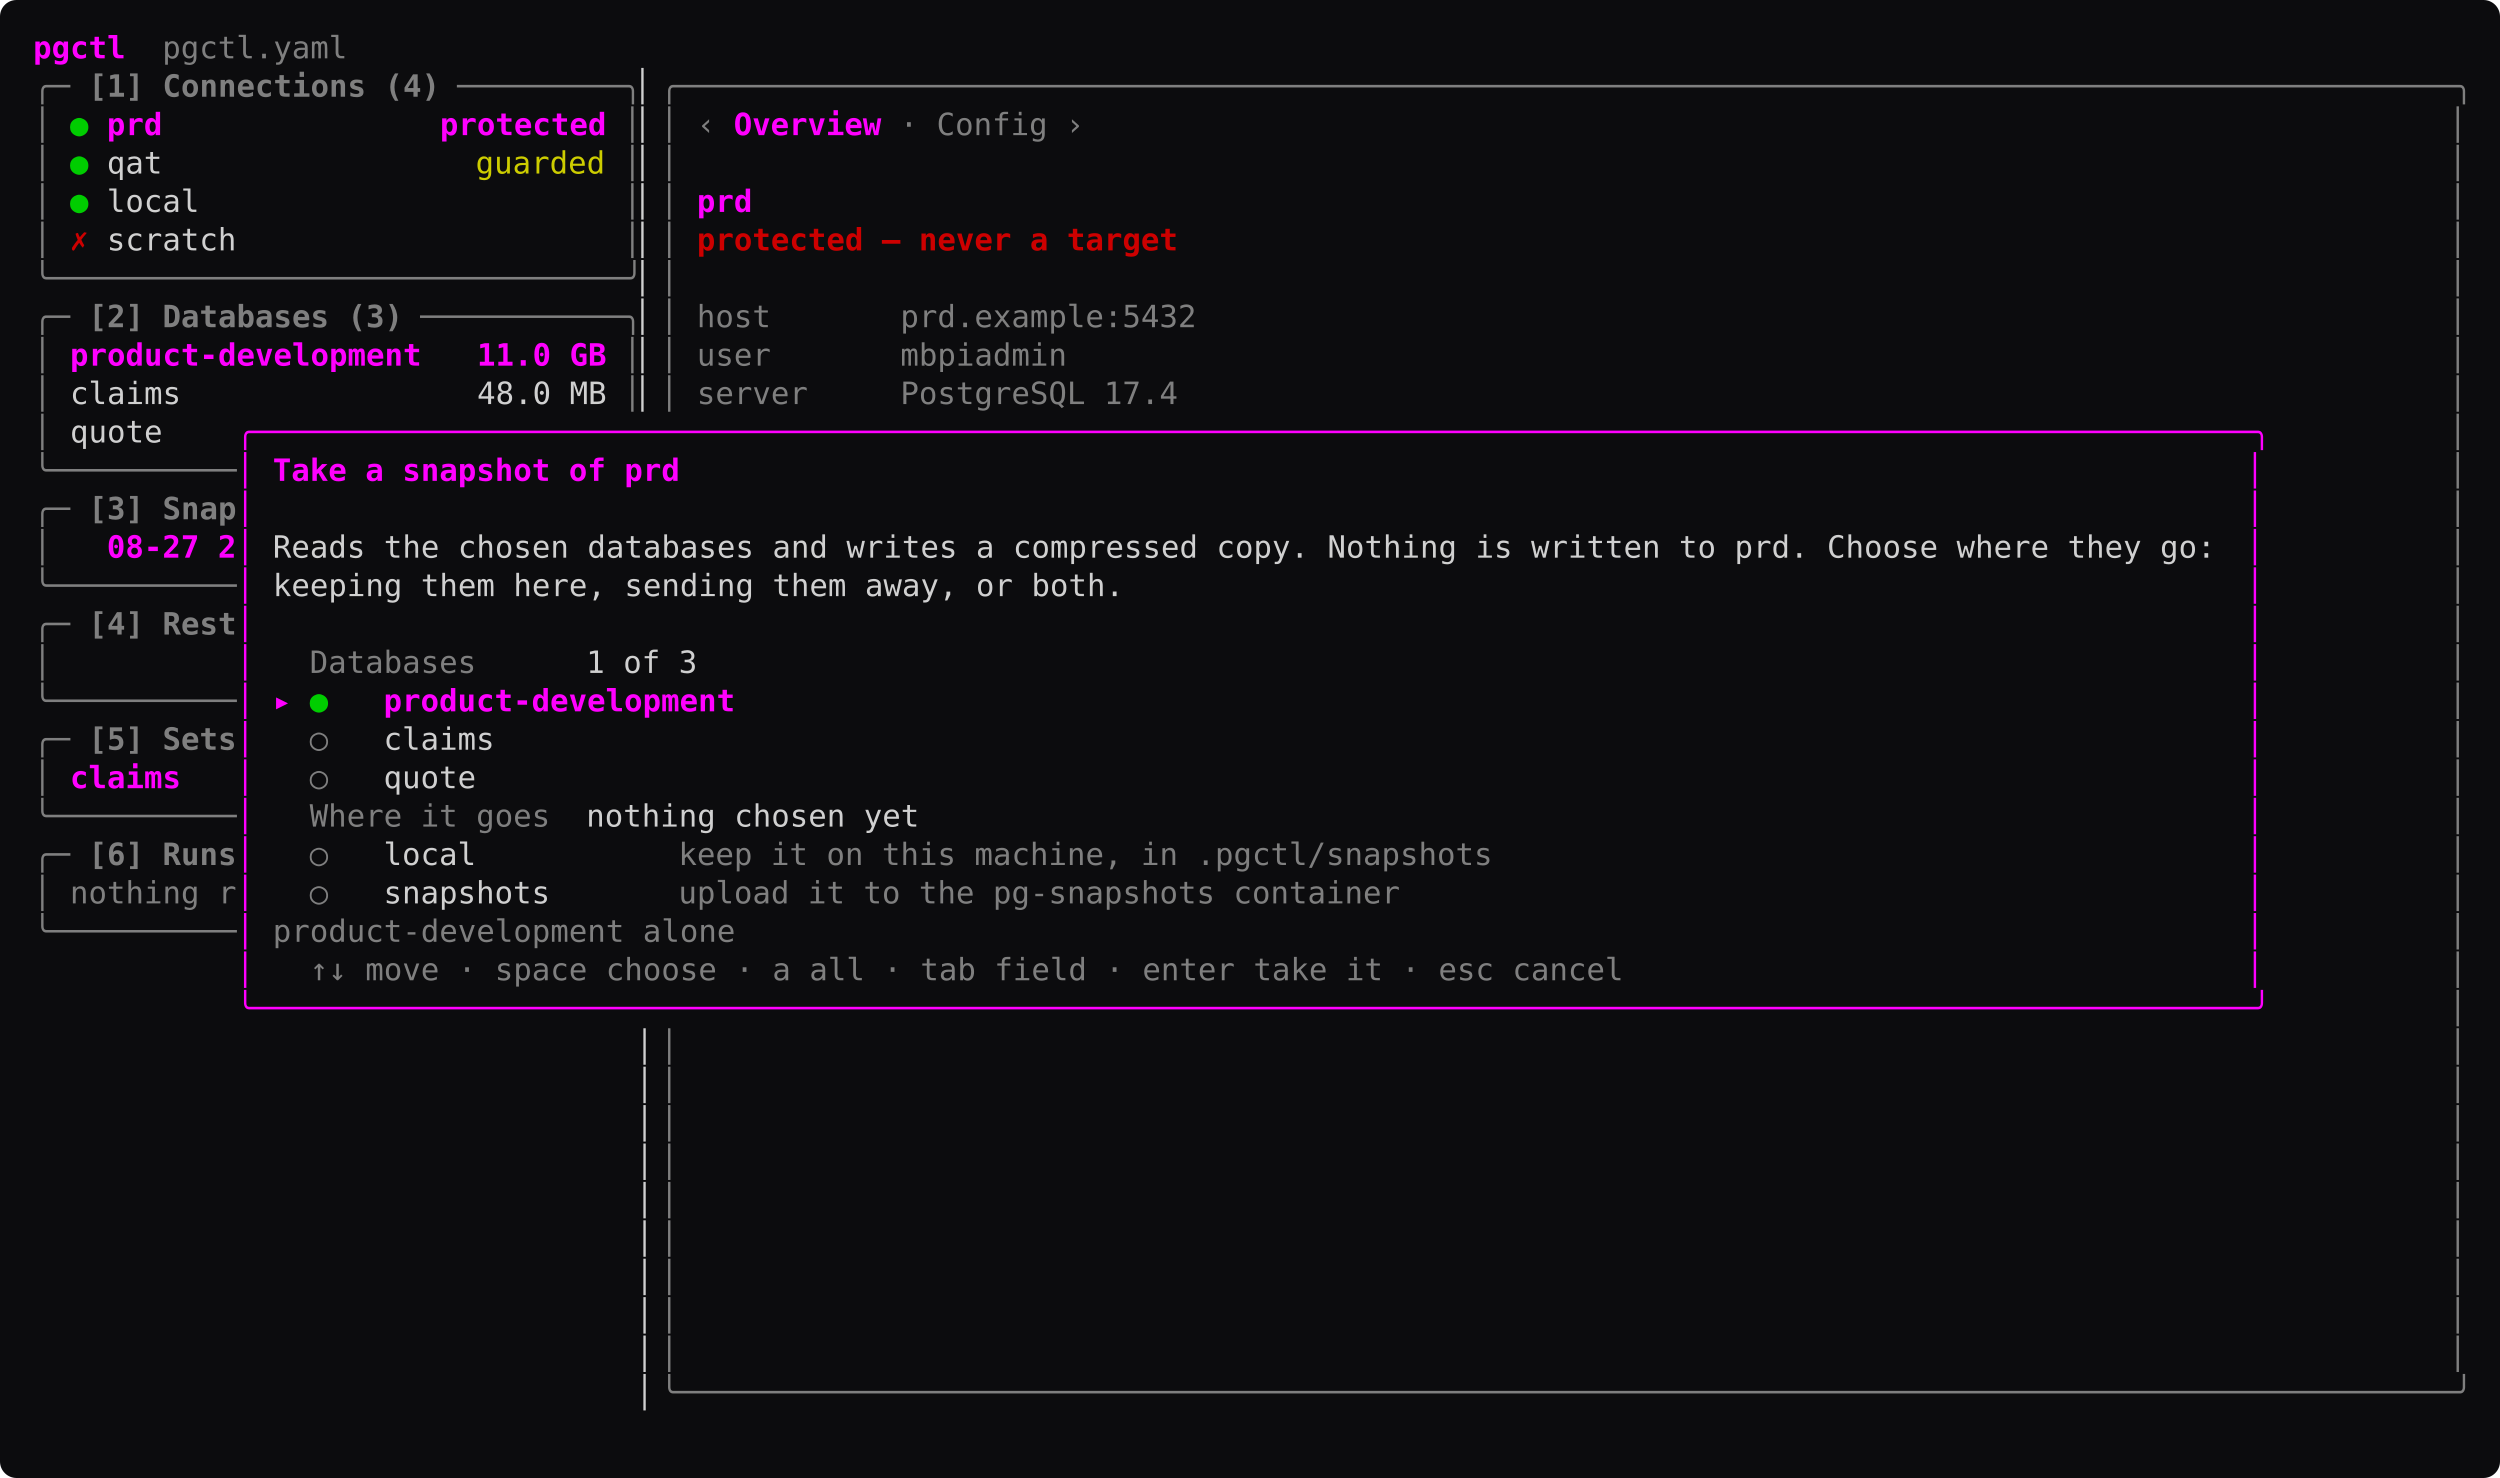
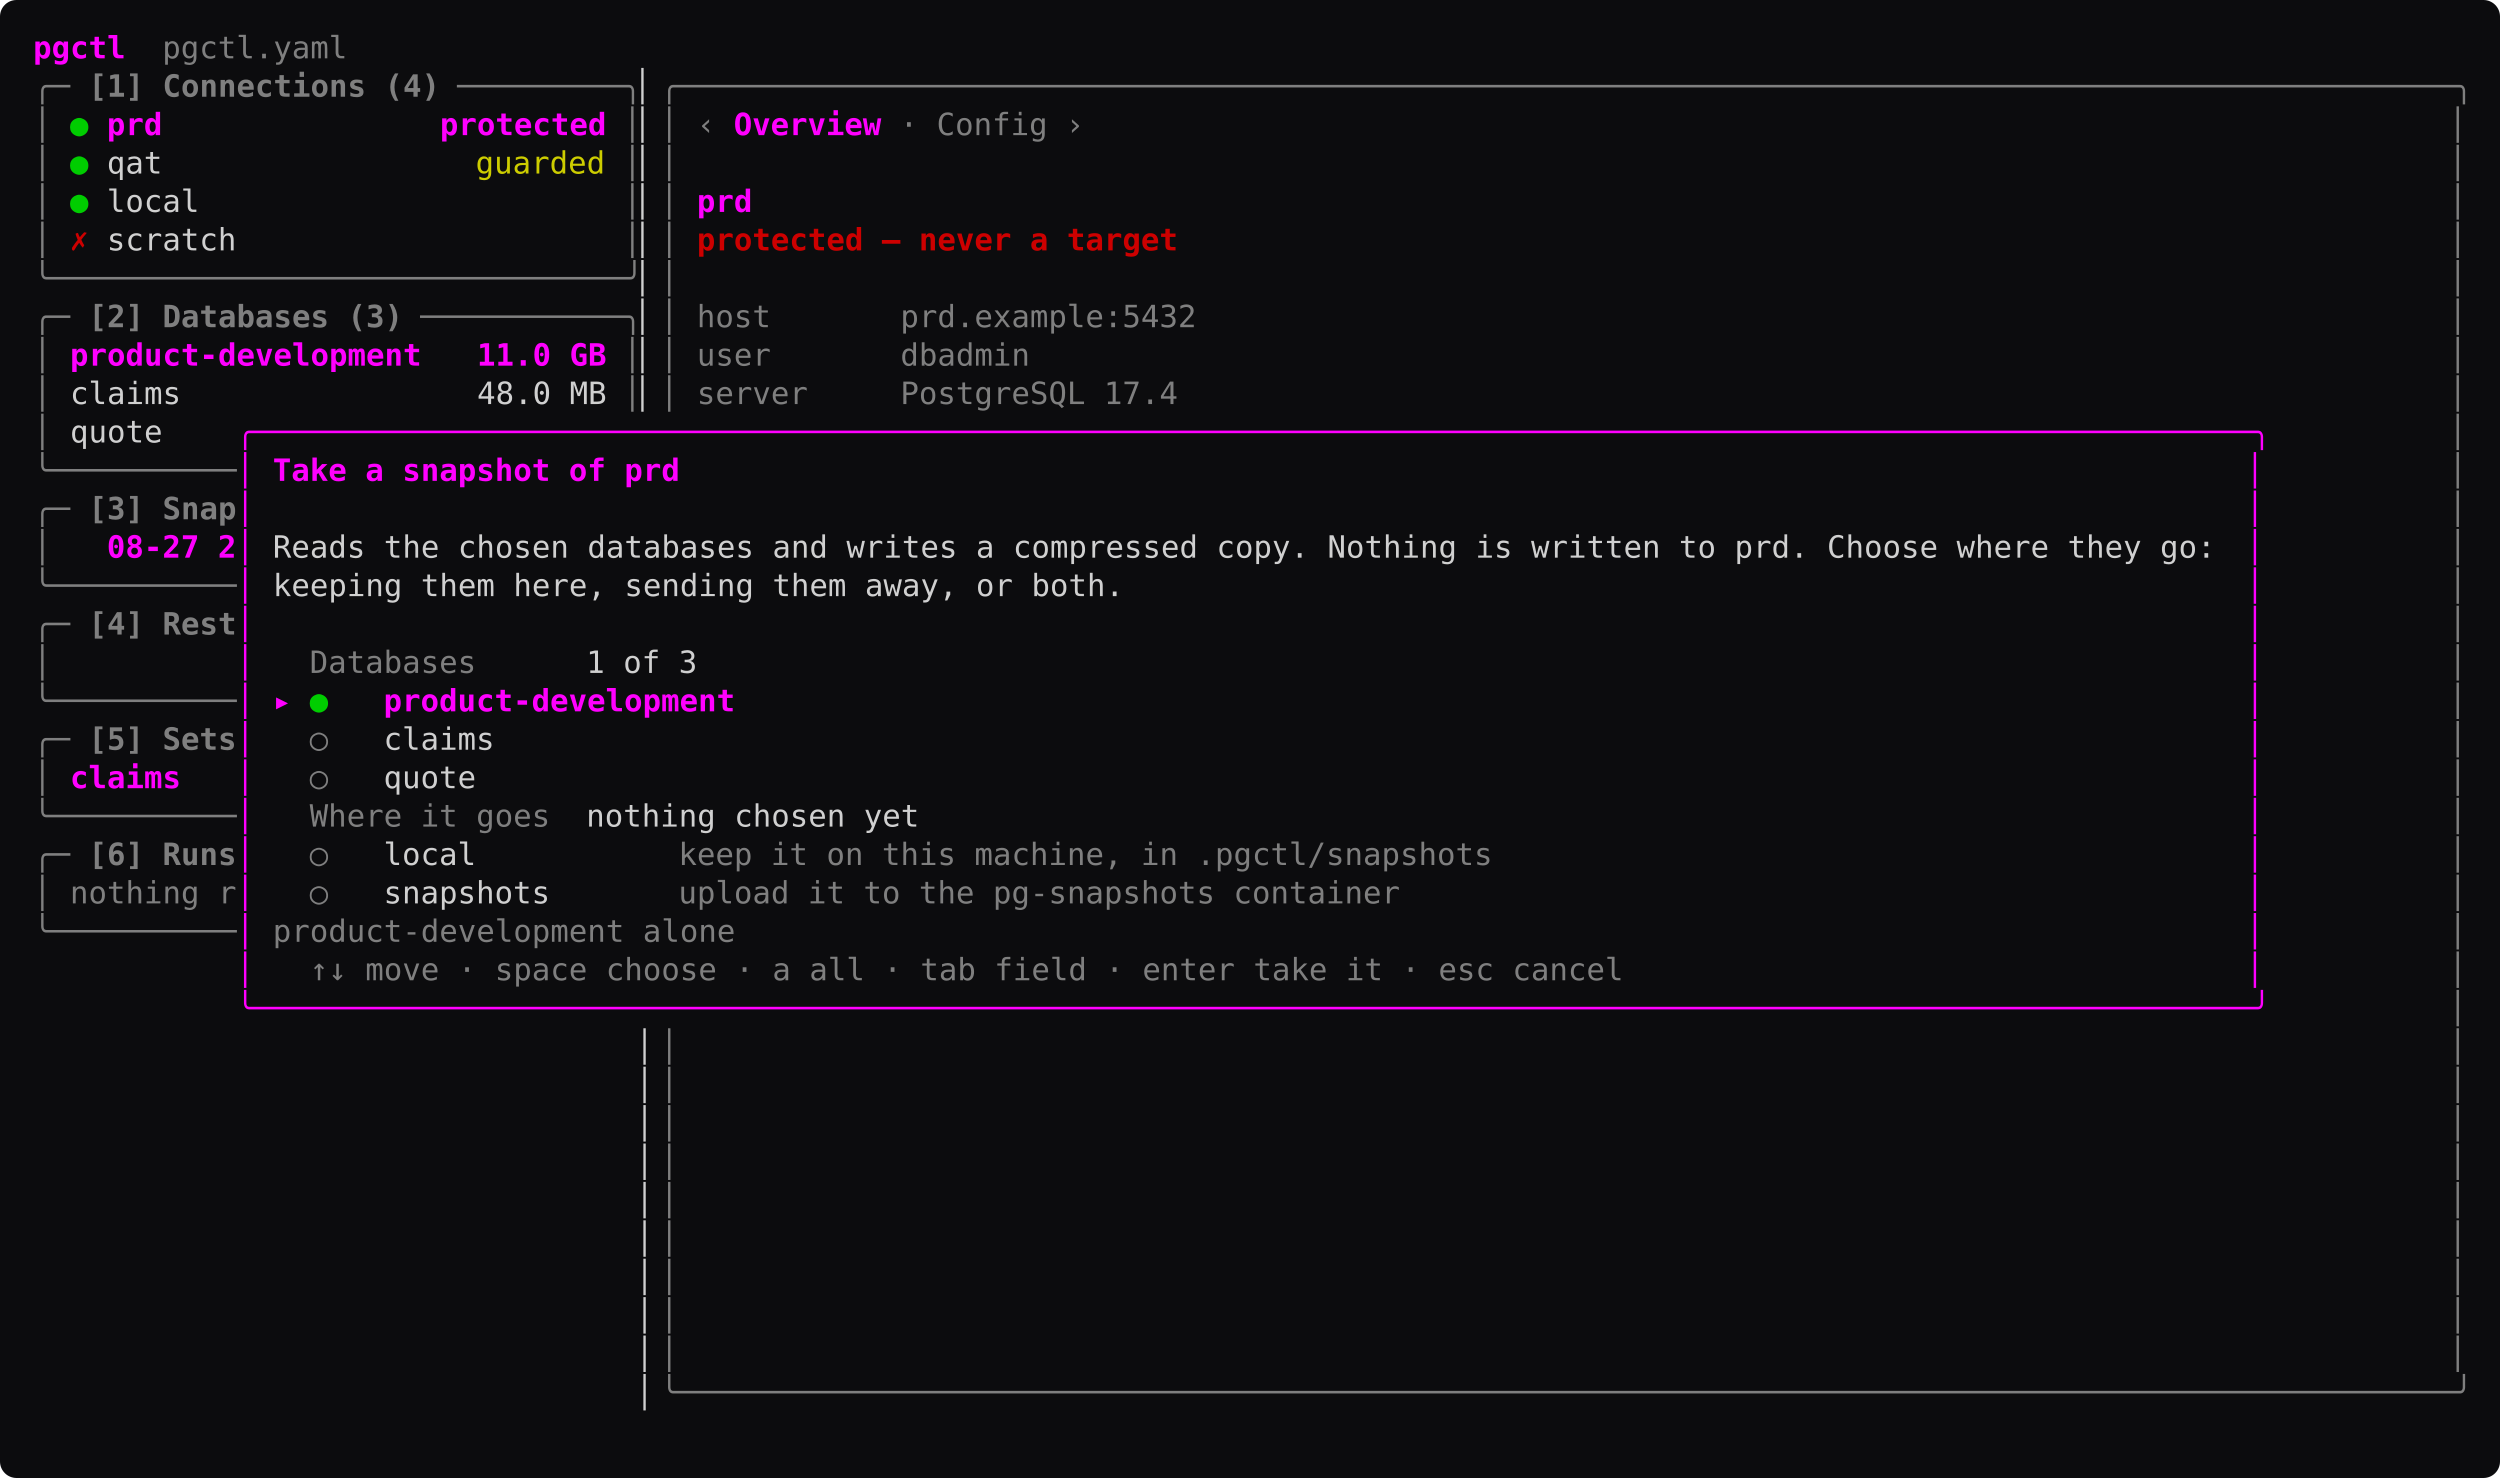
<svg xmlns="http://www.w3.org/2000/svg" width="1057.6" height="625.25" viewBox="0 0 1057.6 625.25" font-family="ui-monospace, 'SF Mono', SFMono-Regular, Menlo, Consolas, 'DejaVu Sans Mono', monospace" font-size="13" role="img">
  <rect width="1057.6" height="625.25" rx="7" fill="#0c0c0e" />
  <text x="14" y="24.68" textLength="39" lengthAdjust="spacing" fill="#ff00ff" font-weight="600" xml:space="preserve">pgctl</text>
  <text x="53" y="24.68" textLength="93.6" lengthAdjust="spacing" fill="#7f7f7f" xml:space="preserve">  pgctl.yaml</text>
  <text x="14" y="40.92" textLength="15.6" lengthAdjust="spacing" fill="#7f7f7f" xml:space="preserve">╭─</text>
  <text x="29.6" y="40.92" textLength="156" lengthAdjust="spacing" fill="#7f7f7f" font-weight="600" xml:space="preserve"> [1] Connections (4)</text>
  <text x="193.4" y="40.92" textLength="78" lengthAdjust="spacing" fill="#7f7f7f" xml:space="preserve">─────────╮</text>
  <text x="271.4" y="40.92" textLength="7.8" lengthAdjust="spacing" fill="#d0d0d0" xml:space="preserve">▏</text>
  <text x="279.2" y="40.92" textLength="764.4" lengthAdjust="spacing" fill="#7f7f7f" xml:space="preserve">╭────────────────────────────────────────────────────────────────────────────────────────────────╮</text>
  <text x="14" y="57.17" textLength="7.8" lengthAdjust="spacing" fill="#7f7f7f" xml:space="preserve">│</text>
  <text x="29.6" y="57.17" textLength="7.8" lengthAdjust="spacing" fill="#00cd00" xml:space="preserve">●</text>
  <text x="45.2" y="57.17" textLength="210.6" lengthAdjust="spacing" fill="#ff00ff" font-weight="600" xml:space="preserve">prd               protected</text>
  <text x="263.6" y="57.17" textLength="7.8" lengthAdjust="spacing" fill="#7f7f7f" xml:space="preserve">│</text>
  <text x="271.4" y="57.17" textLength="7.8" lengthAdjust="spacing" fill="#d0d0d0" xml:space="preserve">▏</text>
  <text x="279.2" y="57.17" textLength="7.8" lengthAdjust="spacing" fill="#7f7f7f" xml:space="preserve">│</text>
  <text x="294.8" y="57.17" textLength="7.8" lengthAdjust="spacing" fill="#7f7f7f" xml:space="preserve">‹</text>
  <text x="310.4" y="57.17" textLength="7.8" lengthAdjust="spacing" fill="#ff00ff" font-weight="600" xml:space="preserve">O</text>
  <text x="318.2" y="57.17" textLength="7.8" lengthAdjust="spacing" fill="#ff00ff" font-weight="600" xml:space="preserve">v</text>
  <text x="326" y="57.17" textLength="7.8" lengthAdjust="spacing" fill="#ff00ff" font-weight="600" xml:space="preserve">e</text>
  <text x="333.8" y="57.17" textLength="7.8" lengthAdjust="spacing" fill="#ff00ff" font-weight="600" xml:space="preserve">r</text>
  <text x="341.6" y="57.17" textLength="7.8" lengthAdjust="spacing" fill="#ff00ff" font-weight="600" xml:space="preserve">v</text>
  <text x="349.4" y="57.17" textLength="7.8" lengthAdjust="spacing" fill="#ff00ff" font-weight="600" xml:space="preserve">i</text>
  <text x="357.2" y="57.17" textLength="7.8" lengthAdjust="spacing" fill="#ff00ff" font-weight="600" xml:space="preserve">e</text>
  <text x="365" y="57.17" textLength="7.8" lengthAdjust="spacing" fill="#ff00ff" font-weight="600" xml:space="preserve">w</text>
  <text x="380.6" y="57.17" textLength="7.8" lengthAdjust="spacing" fill="#7f7f7f" xml:space="preserve">·</text>
  <text x="388.4" y="57.17" textLength="54.6" lengthAdjust="spacing" fill="#7f7f7f" xml:space="preserve"> Config</text>
  <text x="450.8" y="57.17" textLength="7.8" lengthAdjust="spacing" fill="#7f7f7f" xml:space="preserve">›</text>
  <text x="1035.8" y="57.17" textLength="7.8" lengthAdjust="spacing" fill="#7f7f7f" xml:space="preserve">│</text>
  <text x="14" y="73.42" textLength="7.8" lengthAdjust="spacing" fill="#7f7f7f" xml:space="preserve">│</text>
  <text x="29.6" y="73.42" textLength="7.8" lengthAdjust="spacing" fill="#00cd00" xml:space="preserve">●</text>
  <text x="45.2" y="73.42" textLength="23.4" lengthAdjust="spacing" fill="#d0d0d0" xml:space="preserve">qat</text>
  <text x="201.2" y="73.42" textLength="54.6" lengthAdjust="spacing" fill="#cdcd00" xml:space="preserve">guarded</text>
  <text x="263.6" y="73.42" textLength="7.8" lengthAdjust="spacing" fill="#7f7f7f" xml:space="preserve">│</text>
  <text x="271.4" y="73.42" textLength="7.8" lengthAdjust="spacing" fill="#d0d0d0" xml:space="preserve">▏</text>
  <text x="279.2" y="73.42" textLength="7.8" lengthAdjust="spacing" fill="#7f7f7f" xml:space="preserve">│</text>
  <text x="1035.8" y="73.42" textLength="7.8" lengthAdjust="spacing" fill="#7f7f7f" xml:space="preserve">│</text>
  <text x="14" y="89.67" textLength="7.8" lengthAdjust="spacing" fill="#7f7f7f" xml:space="preserve">│</text>
  <text x="29.6" y="89.67" textLength="7.8" lengthAdjust="spacing" fill="#00cd00" xml:space="preserve">●</text>
  <text x="45.2" y="89.67" textLength="39" lengthAdjust="spacing" fill="#d0d0d0" xml:space="preserve">local</text>
  <text x="263.6" y="89.67" textLength="7.8" lengthAdjust="spacing" fill="#7f7f7f" xml:space="preserve">│</text>
  <text x="271.4" y="89.67" textLength="7.8" lengthAdjust="spacing" fill="#d0d0d0" xml:space="preserve">▏</text>
  <text x="279.2" y="89.67" textLength="7.8" lengthAdjust="spacing" fill="#7f7f7f" xml:space="preserve">│</text>
  <text x="294.8" y="89.67" textLength="23.4" lengthAdjust="spacing" fill="#ff00ff" font-weight="600" xml:space="preserve">prd</text>
  <text x="1035.8" y="89.67" textLength="7.8" lengthAdjust="spacing" fill="#7f7f7f" xml:space="preserve">│</text>
  <text x="14" y="105.92" textLength="7.8" lengthAdjust="spacing" fill="#7f7f7f" xml:space="preserve">│</text>
  <text x="29.6" y="105.92" textLength="7.8" lengthAdjust="spacing" fill="#cd0000" font-weight="600" xml:space="preserve">✗</text>
  <text x="45.2" y="105.92" textLength="54.6" lengthAdjust="spacing" fill="#d0d0d0" xml:space="preserve">scratch</text>
  <text x="263.6" y="105.92" textLength="7.8" lengthAdjust="spacing" fill="#7f7f7f" xml:space="preserve">│</text>
  <text x="271.4" y="105.92" textLength="7.8" lengthAdjust="spacing" fill="#d0d0d0" xml:space="preserve">▏</text>
  <text x="279.2" y="105.92" textLength="7.8" lengthAdjust="spacing" fill="#7f7f7f" xml:space="preserve">│</text>
  <text x="294.8" y="105.92" textLength="202.8" lengthAdjust="spacing" fill="#cd0000" font-weight="600" xml:space="preserve">protected — never a target</text>
  <text x="1035.8" y="105.92" textLength="7.8" lengthAdjust="spacing" fill="#7f7f7f" xml:space="preserve">│</text>
  <text x="14" y="122.17" textLength="257.4" lengthAdjust="spacing" fill="#7f7f7f" xml:space="preserve">╰───────────────────────────────╯</text>
  <text x="271.4" y="122.17" textLength="7.8" lengthAdjust="spacing" fill="#d0d0d0" xml:space="preserve">▏</text>
  <text x="279.2" y="122.17" textLength="7.8" lengthAdjust="spacing" fill="#7f7f7f" xml:space="preserve">│</text>
  <text x="1035.8" y="122.17" textLength="7.8" lengthAdjust="spacing" fill="#7f7f7f" xml:space="preserve">│</text>
  <text x="14" y="138.43" textLength="15.6" lengthAdjust="spacing" fill="#7f7f7f" xml:space="preserve">╭─</text>
  <text x="29.6" y="138.43" textLength="140.4" lengthAdjust="spacing" fill="#7f7f7f" font-weight="600" xml:space="preserve"> [2] Databases (3)</text>
  <text x="177.8" y="138.43" textLength="93.6" lengthAdjust="spacing" fill="#7f7f7f" xml:space="preserve">───────────╮</text>
  <text x="271.4" y="138.43" textLength="7.8" lengthAdjust="spacing" fill="#d0d0d0" xml:space="preserve">▏</text>
  <text x="279.2" y="138.43" textLength="7.8" lengthAdjust="spacing" fill="#7f7f7f" xml:space="preserve">│</text>
  <text x="294.8" y="138.43" textLength="210.6" lengthAdjust="spacing" fill="#7f7f7f" xml:space="preserve">host       prd.example:5432</text>
  <text x="1035.8" y="138.43" textLength="7.8" lengthAdjust="spacing" fill="#7f7f7f" xml:space="preserve">│</text>
  <text x="14" y="154.68" textLength="7.8" lengthAdjust="spacing" fill="#7f7f7f" xml:space="preserve">│</text>
  <text x="29.6" y="154.68" textLength="226.2" lengthAdjust="spacing" fill="#ff00ff" font-weight="600" xml:space="preserve">product-development   11.0 GB</text>
  <text x="263.6" y="154.68" textLength="7.8" lengthAdjust="spacing" fill="#7f7f7f" xml:space="preserve">│</text>
  <text x="271.4" y="154.68" textLength="7.8" lengthAdjust="spacing" fill="#d0d0d0" xml:space="preserve">▏</text>
  <text x="279.2" y="154.68" textLength="7.8" lengthAdjust="spacing" fill="#7f7f7f" xml:space="preserve">│</text>
-   <text x="294.8" y="154.68" textLength="156" lengthAdjust="spacing" fill="#7f7f7f" xml:space="preserve">user       mbpiadmin</text>
+   <text x="294.8" y="154.68" textLength="140.4" lengthAdjust="spacing" fill="#7f7f7f" xml:space="preserve">user       dbadmin</text>
  <text x="1035.8" y="154.68" textLength="7.8" lengthAdjust="spacing" fill="#7f7f7f" xml:space="preserve">│</text>
  <text x="14" y="170.93" textLength="7.8" lengthAdjust="spacing" fill="#7f7f7f" xml:space="preserve">│</text>
  <text x="21.8" y="170.93" textLength="234" lengthAdjust="spacing" fill="#d0d0d0" xml:space="preserve"> claims                48.0 MB</text>
  <text x="263.6" y="170.93" textLength="7.8" lengthAdjust="spacing" fill="#7f7f7f" xml:space="preserve">│</text>
  <text x="271.4" y="170.93" textLength="7.8" lengthAdjust="spacing" fill="#d0d0d0" xml:space="preserve">▏</text>
  <text x="279.2" y="170.93" textLength="7.8" lengthAdjust="spacing" fill="#7f7f7f" xml:space="preserve">│</text>
  <text x="294.8" y="170.93" textLength="202.8" lengthAdjust="spacing" fill="#7f7f7f" xml:space="preserve">server     PostgreSQL 17.4</text>
  <text x="1035.8" y="170.93" textLength="7.8" lengthAdjust="spacing" fill="#7f7f7f" xml:space="preserve">│</text>
  <text x="14" y="187.18" textLength="7.8" lengthAdjust="spacing" fill="#7f7f7f" xml:space="preserve">│</text>
  <text x="21.8" y="187.18" textLength="46.8" lengthAdjust="spacing" fill="#d0d0d0" xml:space="preserve"> quote</text>
  <text x="99.8" y="187.18" textLength="858" lengthAdjust="spacing" fill="#ff00ff" xml:space="preserve">╭────────────────────────────────────────────────────────────────────────────────────────────────────────────╮</text>
  <text x="1035.8" y="187.18" textLength="7.8" lengthAdjust="spacing" fill="#7f7f7f" xml:space="preserve">│</text>
  <text x="14" y="203.43" textLength="85.8" lengthAdjust="spacing" fill="#7f7f7f" xml:space="preserve">╰──────────</text>
  <text x="99.8" y="203.43" textLength="7.8" lengthAdjust="spacing" fill="#ff00ff" xml:space="preserve">│</text>
  <text x="115.4" y="203.43" textLength="171.6" lengthAdjust="spacing" fill="#ff00ff" font-weight="600" xml:space="preserve">Take a snapshot of prd</text>
  <text x="950" y="203.43" textLength="7.8" lengthAdjust="spacing" fill="#ff00ff" xml:space="preserve">│</text>
  <text x="1035.8" y="203.43" textLength="7.8" lengthAdjust="spacing" fill="#7f7f7f" xml:space="preserve">│</text>
  <text x="14" y="219.68" textLength="15.6" lengthAdjust="spacing" fill="#7f7f7f" xml:space="preserve">╭─</text>
  <text x="29.6" y="219.68" textLength="70.2" lengthAdjust="spacing" fill="#7f7f7f" font-weight="600" xml:space="preserve"> [3] Snap</text>
  <text x="99.8" y="219.68" textLength="7.8" lengthAdjust="spacing" fill="#ff00ff" xml:space="preserve">│</text>
  <text x="950" y="219.68" textLength="7.8" lengthAdjust="spacing" fill="#ff00ff" xml:space="preserve">│</text>
  <text x="1035.8" y="219.68" textLength="7.8" lengthAdjust="spacing" fill="#7f7f7f" xml:space="preserve">│</text>
  <text x="14" y="235.93" textLength="7.8" lengthAdjust="spacing" fill="#7f7f7f" xml:space="preserve">│</text>
  <text x="45.2" y="235.93" textLength="54.6" lengthAdjust="spacing" fill="#ff00ff" font-weight="600" xml:space="preserve">08-27 2</text>
  <text x="99.8" y="235.93" textLength="7.8" lengthAdjust="spacing" fill="#ff00ff" xml:space="preserve">│</text>
  <text x="107.6" y="235.93" textLength="826.8" lengthAdjust="spacing" fill="#d0d0d0" xml:space="preserve"> Reads the chosen databases and writes a compressed copy. Nothing is written to prd. Choose where they go:</text>
  <text x="950" y="235.93" textLength="7.8" lengthAdjust="spacing" fill="#ff00ff" xml:space="preserve">│</text>
  <text x="1035.8" y="235.93" textLength="7.8" lengthAdjust="spacing" fill="#7f7f7f" xml:space="preserve">│</text>
  <text x="14" y="252.18" textLength="85.8" lengthAdjust="spacing" fill="#7f7f7f" xml:space="preserve">╰──────────</text>
  <text x="99.8" y="252.18" textLength="7.8" lengthAdjust="spacing" fill="#ff00ff" xml:space="preserve">│</text>
  <text x="107.6" y="252.18" textLength="366.6" lengthAdjust="spacing" fill="#d0d0d0" xml:space="preserve"> keeping them here, sending them away, or both.</text>
  <text x="950" y="252.18" textLength="7.8" lengthAdjust="spacing" fill="#ff00ff" xml:space="preserve">│</text>
  <text x="1035.8" y="252.18" textLength="7.8" lengthAdjust="spacing" fill="#7f7f7f" xml:space="preserve">│</text>
  <text x="14" y="268.43" textLength="15.6" lengthAdjust="spacing" fill="#7f7f7f" xml:space="preserve">╭─</text>
  <text x="29.6" y="268.43" textLength="70.2" lengthAdjust="spacing" fill="#7f7f7f" font-weight="600" xml:space="preserve"> [4] Rest</text>
  <text x="99.8" y="268.43" textLength="7.8" lengthAdjust="spacing" fill="#ff00ff" xml:space="preserve">│</text>
  <text x="950" y="268.43" textLength="7.8" lengthAdjust="spacing" fill="#ff00ff" xml:space="preserve">│</text>
  <text x="1035.8" y="268.43" textLength="7.8" lengthAdjust="spacing" fill="#7f7f7f" xml:space="preserve">│</text>
  <text x="14" y="284.68" textLength="7.8" lengthAdjust="spacing" fill="#7f7f7f" xml:space="preserve">│</text>
  <text x="99.8" y="284.68" textLength="7.8" lengthAdjust="spacing" fill="#ff00ff" xml:space="preserve">│</text>
  <text x="131" y="284.68" textLength="70.2" lengthAdjust="spacing" fill="#7f7f7f" xml:space="preserve">Databases</text>
  <text x="248" y="284.68" textLength="46.8" lengthAdjust="spacing" fill="#d0d0d0" xml:space="preserve">1 of 3</text>
  <text x="950" y="284.68" textLength="7.8" lengthAdjust="spacing" fill="#ff00ff" xml:space="preserve">│</text>
  <text x="1035.8" y="284.68" textLength="7.8" lengthAdjust="spacing" fill="#7f7f7f" xml:space="preserve">│</text>
  <text x="14" y="300.93" textLength="85.8" lengthAdjust="spacing" fill="#7f7f7f" xml:space="preserve">╰──────────</text>
  <text x="99.8" y="300.93" textLength="7.8" lengthAdjust="spacing" fill="#ff00ff" xml:space="preserve">│</text>
  <text x="115.4" y="300.93" textLength="7.8" lengthAdjust="spacing" fill="#ff00ff" font-weight="600" xml:space="preserve">▸</text>
  <text x="131" y="300.93" textLength="7.8" lengthAdjust="spacing" fill="#00cd00" xml:space="preserve">●</text>
  <text x="146.6" y="300.93" textLength="163.8" lengthAdjust="spacing" fill="#ff00ff" font-weight="600" xml:space="preserve">  product-development</text>
  <text x="950" y="300.93" textLength="7.8" lengthAdjust="spacing" fill="#ff00ff" xml:space="preserve">│</text>
  <text x="1035.8" y="300.93" textLength="7.8" lengthAdjust="spacing" fill="#7f7f7f" xml:space="preserve">│</text>
  <text x="14" y="317.18" textLength="15.6" lengthAdjust="spacing" fill="#7f7f7f" xml:space="preserve">╭─</text>
  <text x="29.6" y="317.18" textLength="70.2" lengthAdjust="spacing" fill="#7f7f7f" font-weight="600" xml:space="preserve"> [5] Sets</text>
  <text x="99.8" y="317.18" textLength="7.8" lengthAdjust="spacing" fill="#ff00ff" xml:space="preserve">│</text>
  <text x="131" y="317.18" textLength="7.8" lengthAdjust="spacing" fill="#7f7f7f" xml:space="preserve">○</text>
  <text x="146.6" y="317.18" textLength="62.4" lengthAdjust="spacing" fill="#d0d0d0" xml:space="preserve">  claims</text>
  <text x="950" y="317.18" textLength="7.8" lengthAdjust="spacing" fill="#ff00ff" xml:space="preserve">│</text>
  <text x="1035.8" y="317.18" textLength="7.8" lengthAdjust="spacing" fill="#7f7f7f" xml:space="preserve">│</text>
  <text x="14" y="333.43" textLength="7.8" lengthAdjust="spacing" fill="#7f7f7f" xml:space="preserve">│</text>
  <text x="29.6" y="333.43" textLength="46.8" lengthAdjust="spacing" fill="#ff00ff" font-weight="600" xml:space="preserve">claims</text>
  <text x="99.8" y="333.43" textLength="7.8" lengthAdjust="spacing" fill="#ff00ff" xml:space="preserve">│</text>
  <text x="131" y="333.43" textLength="7.8" lengthAdjust="spacing" fill="#7f7f7f" xml:space="preserve">○</text>
  <text x="146.6" y="333.43" textLength="54.6" lengthAdjust="spacing" fill="#d0d0d0" xml:space="preserve">  quote</text>
  <text x="950" y="333.43" textLength="7.8" lengthAdjust="spacing" fill="#ff00ff" xml:space="preserve">│</text>
  <text x="1035.8" y="333.43" textLength="7.8" lengthAdjust="spacing" fill="#7f7f7f" xml:space="preserve">│</text>
  <text x="14" y="349.68" textLength="85.8" lengthAdjust="spacing" fill="#7f7f7f" xml:space="preserve">╰──────────</text>
  <text x="99.8" y="349.68" textLength="7.8" lengthAdjust="spacing" fill="#ff00ff" xml:space="preserve">│</text>
  <text x="131" y="349.68" textLength="101.4" lengthAdjust="spacing" fill="#7f7f7f" xml:space="preserve">Where it goes</text>
  <text x="248" y="349.68" textLength="140.4" lengthAdjust="spacing" fill="#d0d0d0" xml:space="preserve">nothing chosen yet</text>
  <text x="950" y="349.68" textLength="7.8" lengthAdjust="spacing" fill="#ff00ff" xml:space="preserve">│</text>
  <text x="1035.8" y="349.68" textLength="7.8" lengthAdjust="spacing" fill="#7f7f7f" xml:space="preserve">│</text>
  <text x="14" y="365.93" textLength="15.6" lengthAdjust="spacing" fill="#7f7f7f" xml:space="preserve">╭─</text>
  <text x="29.6" y="365.93" textLength="70.2" lengthAdjust="spacing" fill="#7f7f7f" font-weight="600" xml:space="preserve"> [6] Runs</text>
  <text x="99.8" y="365.93" textLength="7.8" lengthAdjust="spacing" fill="#ff00ff" xml:space="preserve">│</text>
  <text x="131" y="365.93" textLength="7.8" lengthAdjust="spacing" fill="#7f7f7f" xml:space="preserve">○</text>
  <text x="146.6" y="365.93" textLength="54.6" lengthAdjust="spacing" fill="#d0d0d0" xml:space="preserve">  local</text>
  <text x="287" y="365.93" textLength="343.2" lengthAdjust="spacing" fill="#7f7f7f" xml:space="preserve">keep it on this machine, in .pgctl/snapshots</text>
  <text x="950" y="365.93" textLength="7.8" lengthAdjust="spacing" fill="#ff00ff" xml:space="preserve">│</text>
  <text x="1035.8" y="365.93" textLength="7.8" lengthAdjust="spacing" fill="#7f7f7f" xml:space="preserve">│</text>
  <text x="14" y="382.18" textLength="7.8" lengthAdjust="spacing" fill="#7f7f7f" xml:space="preserve">│</text>
  <text x="29.6" y="382.18" textLength="70.2" lengthAdjust="spacing" fill="#7f7f7f" xml:space="preserve">nothing r</text>
  <text x="99.8" y="382.18" textLength="7.8" lengthAdjust="spacing" fill="#ff00ff" xml:space="preserve">│</text>
  <text x="131" y="382.18" textLength="7.8" lengthAdjust="spacing" fill="#7f7f7f" xml:space="preserve">○</text>
  <text x="146.6" y="382.18" textLength="85.8" lengthAdjust="spacing" fill="#d0d0d0" xml:space="preserve">  snapshots</text>
  <text x="287" y="382.18" textLength="304.2" lengthAdjust="spacing" fill="#7f7f7f" xml:space="preserve">upload it to the pg-snapshots container</text>
  <text x="950" y="382.18" textLength="7.8" lengthAdjust="spacing" fill="#ff00ff" xml:space="preserve">│</text>
  <text x="1035.8" y="382.18" textLength="7.8" lengthAdjust="spacing" fill="#7f7f7f" xml:space="preserve">│</text>
  <text x="14" y="398.43" textLength="85.8" lengthAdjust="spacing" fill="#7f7f7f" xml:space="preserve">╰──────────</text>
  <text x="99.8" y="398.43" textLength="7.8" lengthAdjust="spacing" fill="#ff00ff" xml:space="preserve">│</text>
  <text x="115.4" y="398.43" textLength="195" lengthAdjust="spacing" fill="#7f7f7f" xml:space="preserve">product-development alone</text>
  <text x="950" y="398.43" textLength="7.8" lengthAdjust="spacing" fill="#ff00ff" xml:space="preserve">│</text>
  <text x="1035.8" y="398.43" textLength="7.8" lengthAdjust="spacing" fill="#7f7f7f" xml:space="preserve">│</text>
  <text x="99.8" y="414.68" textLength="7.8" lengthAdjust="spacing" fill="#ff00ff" xml:space="preserve">│</text>
  <text x="115.4" y="414.68" textLength="569.4" lengthAdjust="spacing" fill="#7f7f7f" xml:space="preserve">  ↑↓ move · space choose · a all · tab field · enter take it · esc cancel</text>
  <text x="950" y="414.68" textLength="7.8" lengthAdjust="spacing" fill="#ff00ff" xml:space="preserve">│</text>
  <text x="1035.8" y="414.68" textLength="7.8" lengthAdjust="spacing" fill="#7f7f7f" xml:space="preserve">│</text>
  <text x="99.8" y="430.93" textLength="858" lengthAdjust="spacing" fill="#ff00ff" xml:space="preserve">╰────────────────────────────────────────────────────────────────────────────────────────────────────────────╯</text>
  <text x="1035.8" y="430.93" textLength="7.8" lengthAdjust="spacing" fill="#7f7f7f" xml:space="preserve">│</text>
  <text x="14" y="447.18" textLength="265.2" lengthAdjust="spacing" fill="#d0d0d0" xml:space="preserve">                                 ▏</text>
  <text x="279.2" y="447.18" textLength="7.8" lengthAdjust="spacing" fill="#7f7f7f" xml:space="preserve">│</text>
  <text x="1035.8" y="447.18" textLength="7.8" lengthAdjust="spacing" fill="#7f7f7f" xml:space="preserve">│</text>
  <text x="14" y="463.43" textLength="265.2" lengthAdjust="spacing" fill="#d0d0d0" xml:space="preserve">                                 ▏</text>
  <text x="279.2" y="463.43" textLength="7.8" lengthAdjust="spacing" fill="#7f7f7f" xml:space="preserve">│</text>
  <text x="1035.8" y="463.43" textLength="7.8" lengthAdjust="spacing" fill="#7f7f7f" xml:space="preserve">│</text>
  <text x="14" y="479.68" textLength="265.2" lengthAdjust="spacing" fill="#d0d0d0" xml:space="preserve">                                 ▏</text>
  <text x="279.2" y="479.68" textLength="7.8" lengthAdjust="spacing" fill="#7f7f7f" xml:space="preserve">│</text>
  <text x="1035.8" y="479.68" textLength="7.8" lengthAdjust="spacing" fill="#7f7f7f" xml:space="preserve">│</text>
  <text x="14" y="495.93" textLength="265.2" lengthAdjust="spacing" fill="#d0d0d0" xml:space="preserve">                                 ▏</text>
  <text x="279.2" y="495.93" textLength="7.8" lengthAdjust="spacing" fill="#7f7f7f" xml:space="preserve">│</text>
  <text x="1035.8" y="495.93" textLength="7.8" lengthAdjust="spacing" fill="#7f7f7f" xml:space="preserve">│</text>
  <text x="14" y="512.17" textLength="265.2" lengthAdjust="spacing" fill="#d0d0d0" xml:space="preserve">                                 ▏</text>
  <text x="279.2" y="512.17" textLength="7.8" lengthAdjust="spacing" fill="#7f7f7f" xml:space="preserve">│</text>
  <text x="1035.8" y="512.17" textLength="7.8" lengthAdjust="spacing" fill="#7f7f7f" xml:space="preserve">│</text>
  <text x="14" y="528.42" textLength="265.2" lengthAdjust="spacing" fill="#d0d0d0" xml:space="preserve">                                 ▏</text>
  <text x="279.2" y="528.42" textLength="7.8" lengthAdjust="spacing" fill="#7f7f7f" xml:space="preserve">│</text>
  <text x="1035.8" y="528.42" textLength="7.8" lengthAdjust="spacing" fill="#7f7f7f" xml:space="preserve">│</text>
  <text x="14" y="544.67" textLength="265.2" lengthAdjust="spacing" fill="#d0d0d0" xml:space="preserve">                                 ▏</text>
  <text x="279.2" y="544.67" textLength="7.8" lengthAdjust="spacing" fill="#7f7f7f" xml:space="preserve">│</text>
  <text x="1035.8" y="544.67" textLength="7.8" lengthAdjust="spacing" fill="#7f7f7f" xml:space="preserve">│</text>
  <text x="14" y="560.92" textLength="265.2" lengthAdjust="spacing" fill="#d0d0d0" xml:space="preserve">                                 ▏</text>
  <text x="279.2" y="560.92" textLength="7.8" lengthAdjust="spacing" fill="#7f7f7f" xml:space="preserve">│</text>
  <text x="1035.8" y="560.92" textLength="7.8" lengthAdjust="spacing" fill="#7f7f7f" xml:space="preserve">│</text>
  <text x="14" y="577.17" textLength="265.2" lengthAdjust="spacing" fill="#d0d0d0" xml:space="preserve">                                 ▏</text>
  <text x="279.2" y="577.17" textLength="7.8" lengthAdjust="spacing" fill="#7f7f7f" xml:space="preserve">│</text>
  <text x="1035.8" y="577.17" textLength="7.8" lengthAdjust="spacing" fill="#7f7f7f" xml:space="preserve">│</text>
  <text x="14" y="593.42" textLength="265.2" lengthAdjust="spacing" fill="#d0d0d0" xml:space="preserve">                                 ▏</text>
  <text x="279.2" y="593.42" textLength="764.4" lengthAdjust="spacing" fill="#7f7f7f" xml:space="preserve">╰────────────────────────────────────────────────────────────────────────────────────────────────╯</text>
</svg>
